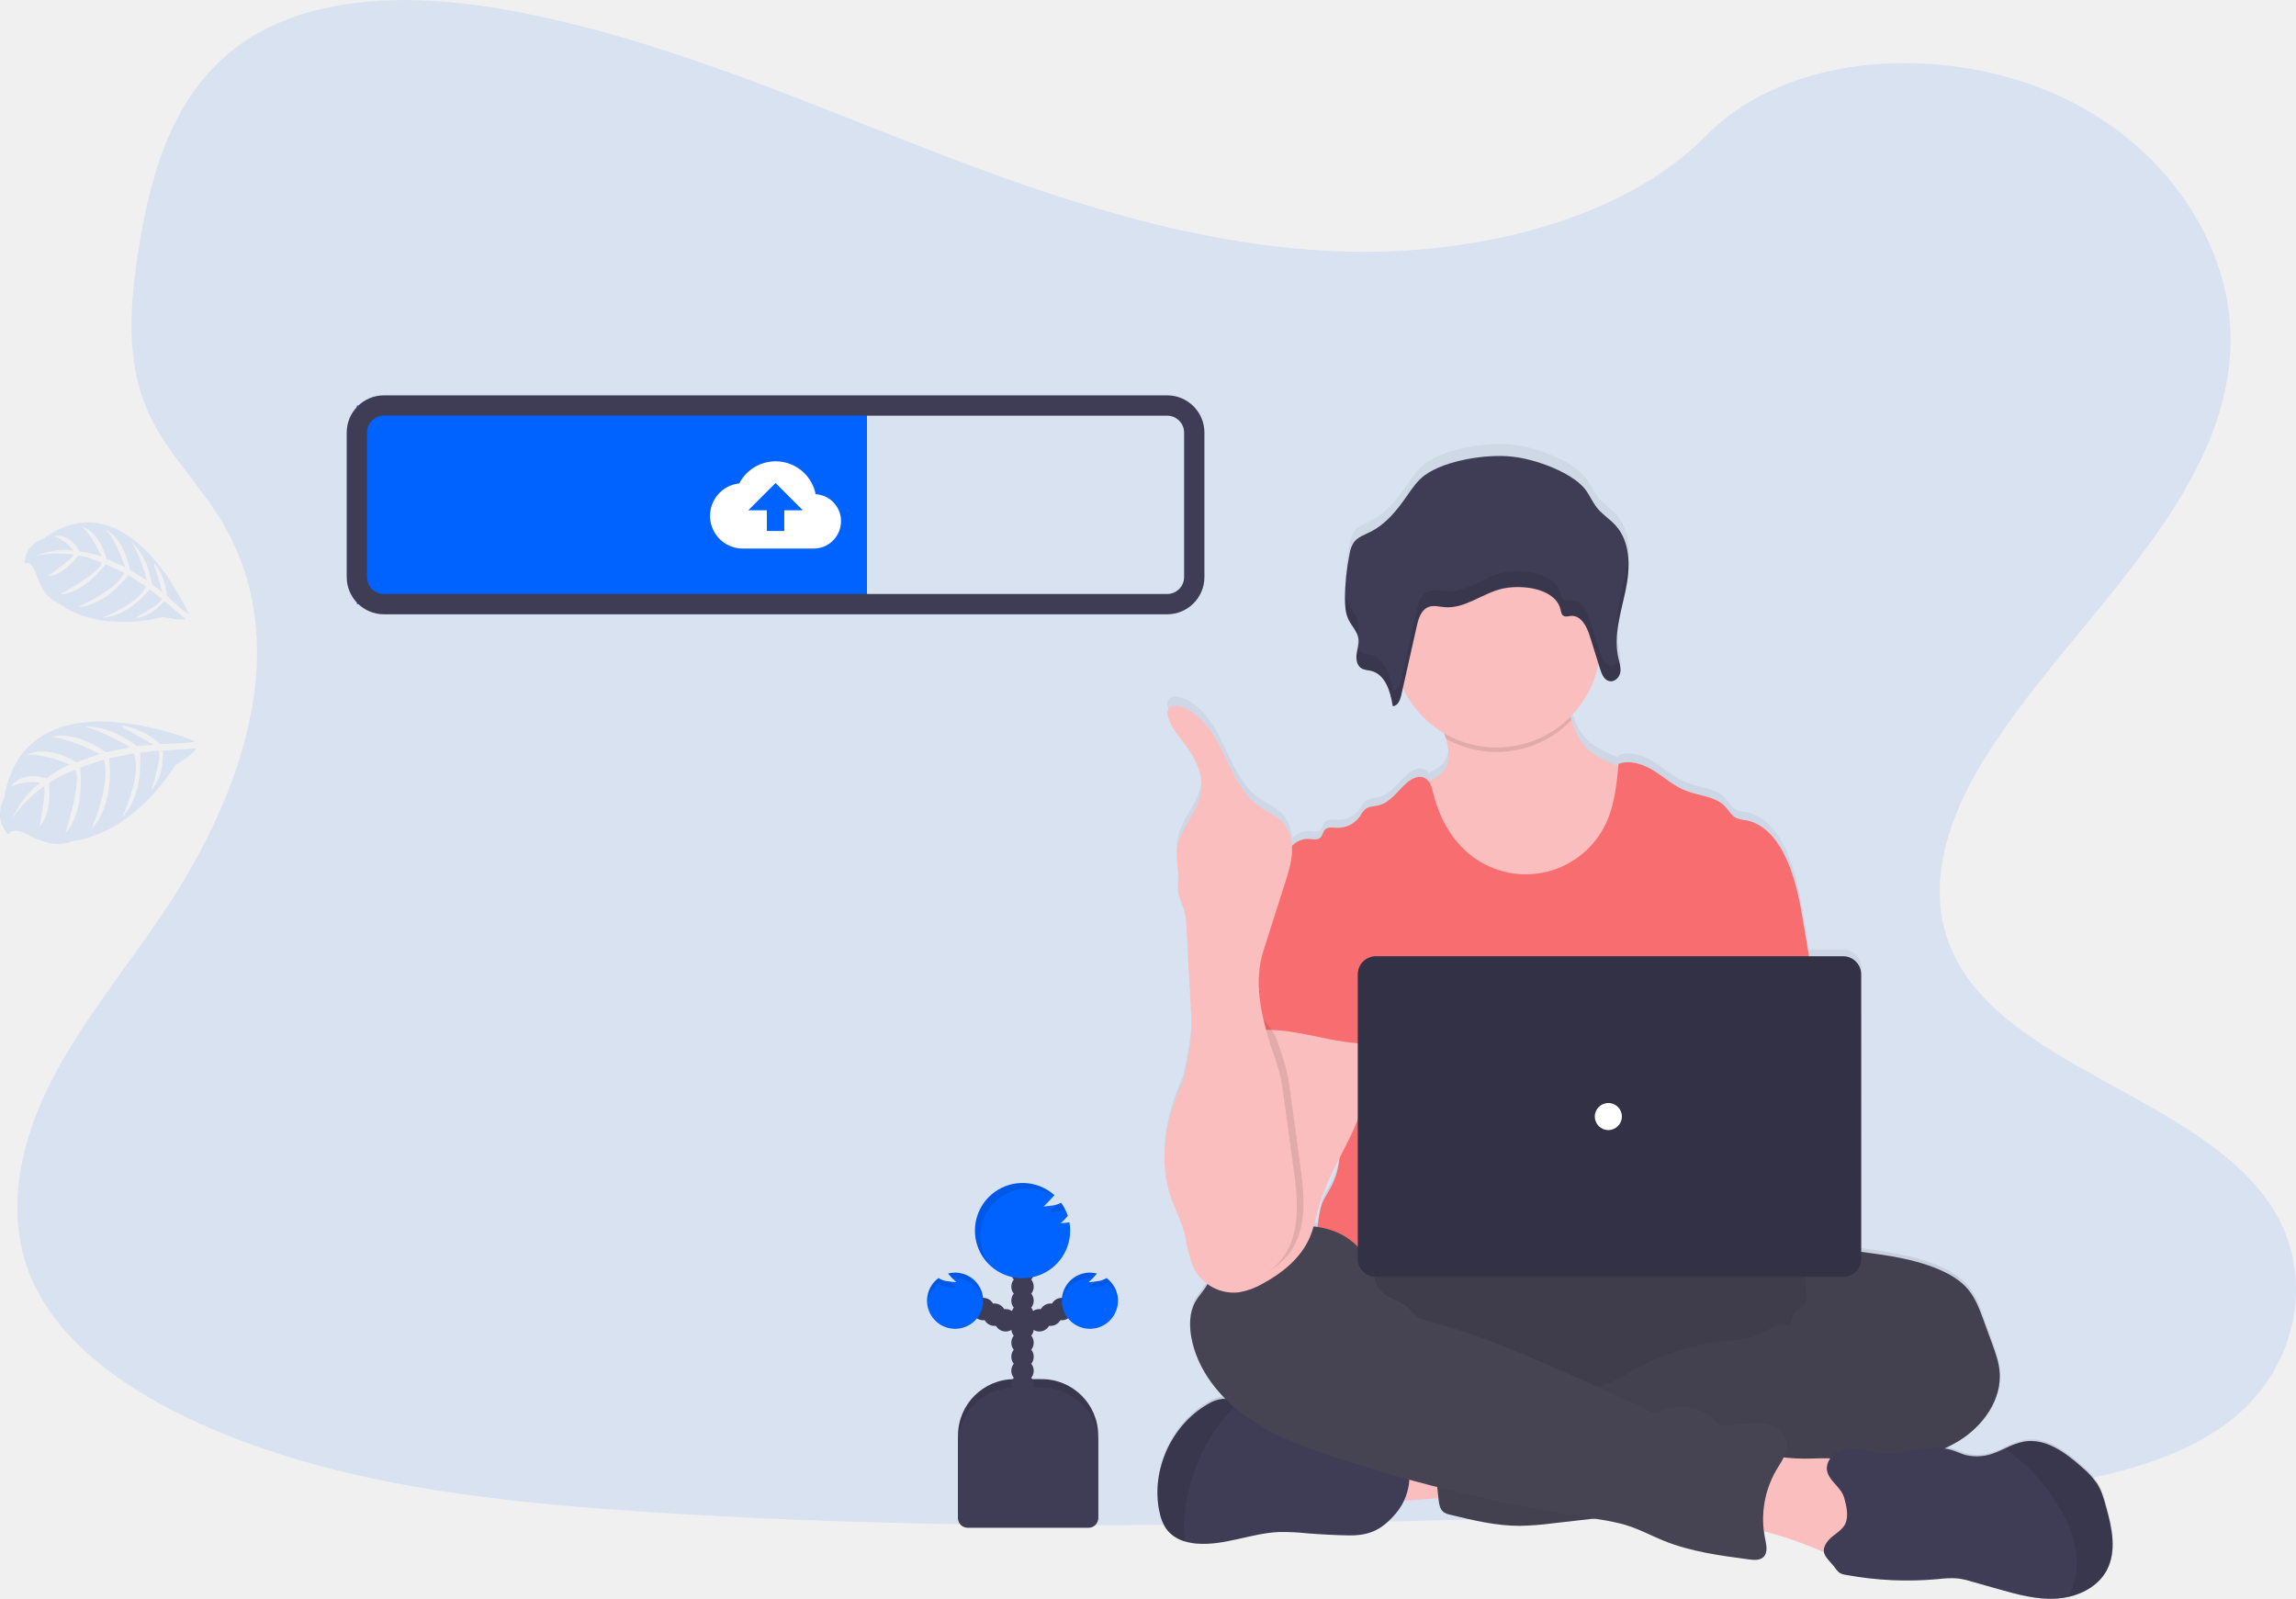
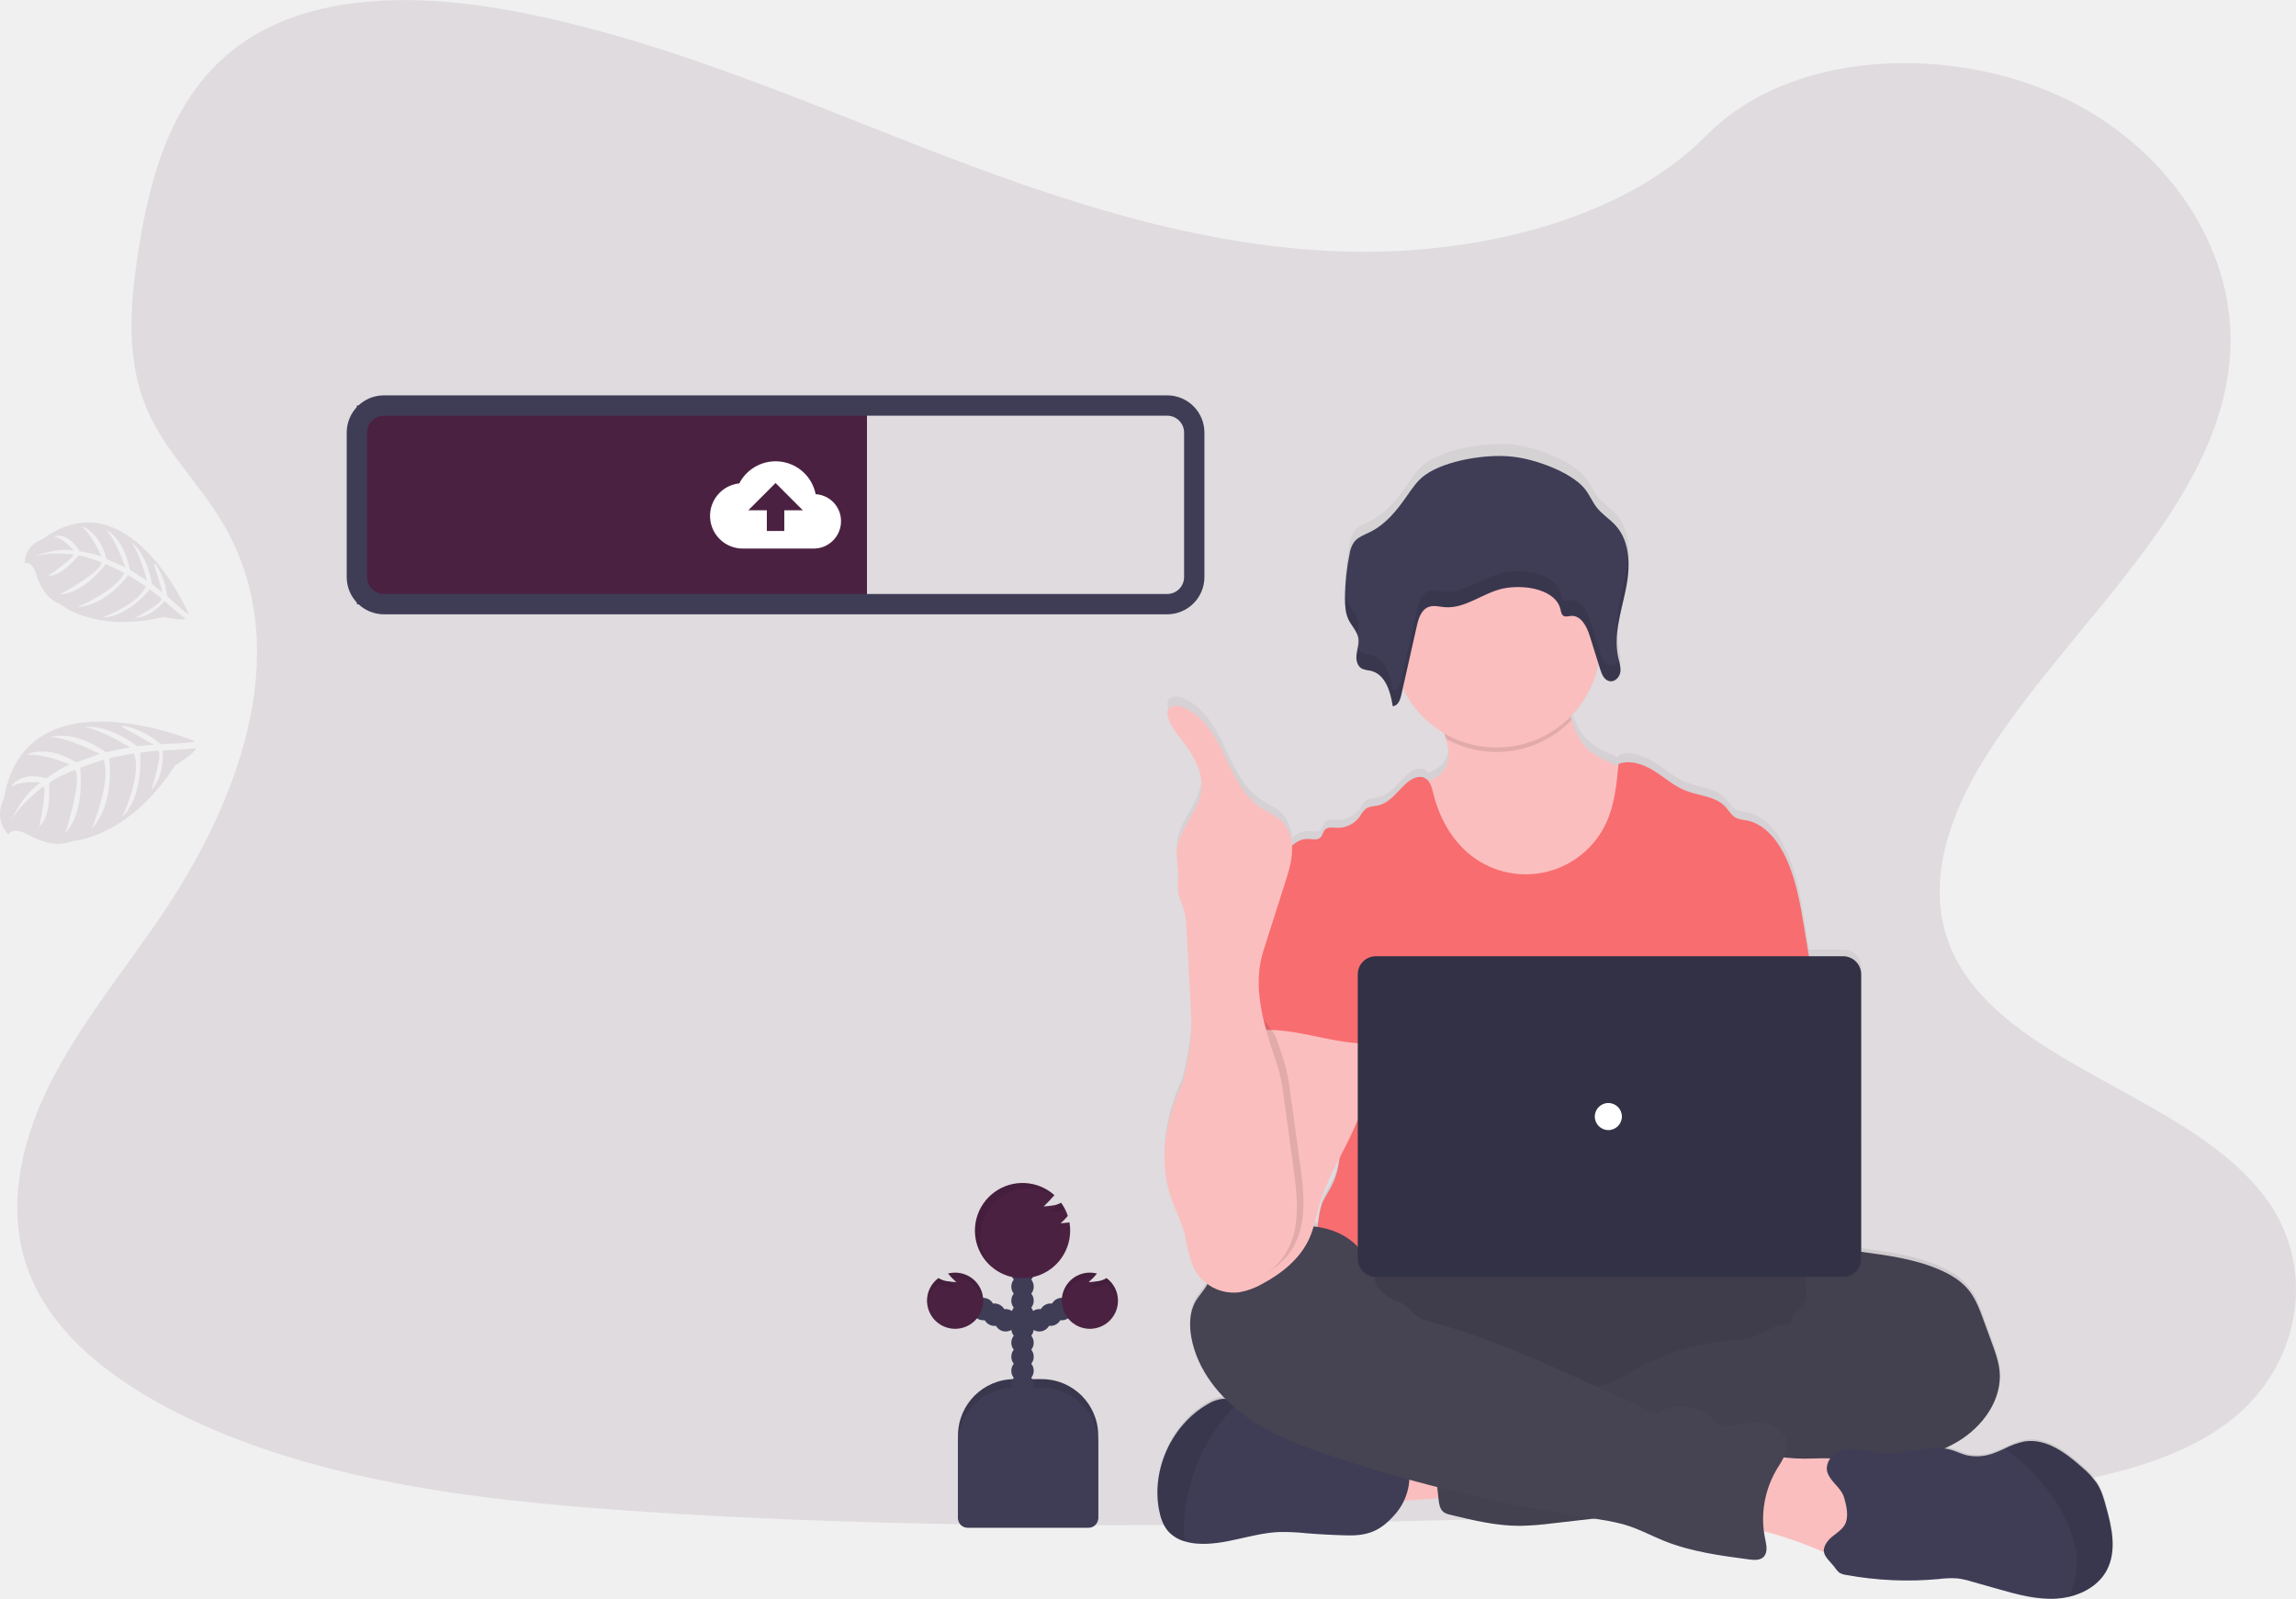
<svg xmlns="http://www.w3.org/2000/svg" data-name="Layer 1" width="1017.23" height="708.31">
  <defs>
    <linearGradient id="a" x1="815.82" y1="804.15" x2="815.82" y2="292.5" gradientUnits="userSpaceOnUse">
      <stop offset="0" stop-color="gray" stop-opacity=".25" />
      <stop offset=".54" stop-color="gray" stop-opacity=".12" />
      <stop offset="1" stop-color="gray" stop-opacity=".1" />
    </linearGradient>
  </defs>
-   <path d="M594.24 111.4c-64.72-2.25-126.36-23.14-185.23-46S291.85 17.21 228.68 5.15c-40.63-7.79-87.09-8.89-119.83 12.89-31.5 21-41.68 57.15-47.16 90.72-4.11 25.27-6.54 51.85 4.75 75.5 7.83 16.42 21.74 30.22 31.36 45.95 33.46 54.72 9.81 122.2-26.46 175.63-17 25.06-36.74 49-49.87 75.66s-19.2 57.25-7.72 84.47c11.39 27 38.52 47.24 67.9 61.49 59.69 28.94 130 37.23 198.62 41.92 151.82 10.39 304.46 5.89 456.68 1.39 56.34-1.67 112.92-3.36 168.34-12.07 30.78-4.84 62.56-12.52 84.9-31 28.36-23.53 35.39-63.38 16.39-92.88-31.88-49.49-120-61.79-142.31-114.9-12.27-29.23.33-61.8 18.15-88.91 38.24-58.17 102.33-109.19 105.71-175.68 2.32-45.66-28.49-91.39-76.13-113-49.94-22.65-119.18-19.8-156 17.69-37.96 38.51-104.62 53.36-161.76 51.38z" fill="#0062ff" opacity=".1" />
-   <path d="M86.35 328.36s-74.74-31.44-84.57 25.25c0 0-5.11 8.84 2 16.14 0 0 1.53-3.92 8.75.13a37.17 37.17 0 008.16 3.32 18.36 18.36 0 0011.62-.62s24.59-1.33 45.27-33.5c0 0 8.87-5.48 9.31-7.54l-14.82 1s1.14 10.85-5 17.36c0 0 5.44-16.84 2.83-17.31-.53-.1-7.83.86-7.83.86s1.89 18.87-8 28.63c0 0 9.18-19.19 5.19-28.29l-10.94 2.11s3 19.85-7.82 31.39c0 0 8.9-20.4 5.46-30.76l-10.47 3.52s2.52 19.41-6.53 29c0 0 7.9-24.61 4.18-28 0 0-9.42 3.82-11.43 6 0 0 1.49 14-4.26 19.05 0 0 3.53-17 1.78-17.7 0 0-10.94 8.24-14.28 15.35 0 0 4.16-10.86 12.91-17 0 0-7.35-1.24-13 1.83 0 0 3.78-7.21 15.65-3.79 0 0 8.79-6.09 10.55-6 0 0-11.23-5-19.34-4.38 0 0 8.7-5 22.08 3.35l10.45-3.77s-14.5-7.43-21.76-7.4c0 0 9.66-3.74 24.47 6.66l10.7-2.18s-12-7.35-20.09-9.06c0 0 9.7-1.54 23.18 8.55l7.31-.61s-8.85-5.22-11.53-6.49-2.56-2.09-2.56-2.09a34.89 34.89 0 0117.16 8.26s15.16-.34 15.22-1.27zM83.61 272s-26.51-61.27-64.63-33.17c0 0-8.06 2.34-8 10.7 0 0 3.14-1.46 5.13 5.07a30.1 30.1 0 003 6.61 15 15 0 007.25 6.25s15.37 13.22 46 5.89c0 0 8.4 1.79 9.83.83l-9.36-7.87s-5.51 7.1-12.89 7.44c0 0 12.83-6.9 11.55-8.67-.26-.36-5.15-3.94-5.15-3.94s-9.62 12.28-21 12.47c0 0 16.39-6.18 19.2-13.85l-7.7-5s-9.54 13.49-22.53 14.19c0 0 16.91-7.05 20.77-15.17l-8.23-3.87s-9.56 13-20.37 13.49c0 0 18.72-10.12 18.43-14.25 0 0-7.77-3.1-10.24-2.92 0 0-7.07 9.15-13.38 8.89 0 0 11.79-8.09 11.15-9.5 0 0-11.2-1.34-17.23 1 0 0 8.66-4.08 17.35-2.74 0 0-3.66-4.93-8.75-6.3 0 0 6.36-2.13 11.46 6.65 0 0 8.68 1.4 9.7 2.44 0 0-3.81-9.39-9-13.62 0 0 8 2 11.2 14.57l8.36 3.71s-4.38-12.68-8.72-16.79c0 0 7.87 3.28 10.75 17.9l7.6 4.79s-2.94-11.2-6.77-16.83c0 0 6.64 4.62 8.89 18.29l4.7 3.8s-2.29-8.14-3.16-10.42-.33-2.7-.33-2.7a28.65 28.65 0 015.49 14.68s9.04 8.46 9.63 7.95z" fill="#0062ff" opacity=".1" />
+   <path d="M594.24 111.4c-64.72-2.25-126.36-23.14-185.23-46S291.85 17.21 228.68 5.15c-40.63-7.79-87.09-8.89-119.83 12.89-31.5 21-41.68 57.15-47.16 90.72-4.11 25.27-6.54 51.85 4.75 75.5 7.83 16.42 21.74 30.22 31.36 45.95 33.46 54.72 9.81 122.2-26.46 175.63-17 25.06-36.74 49-49.87 75.66s-19.2 57.25-7.72 84.47c11.39 27 38.52 47.24 67.9 61.49 59.69 28.94 130 37.23 198.62 41.92 151.82 10.39 304.46 5.89 456.68 1.39 56.34-1.67 112.92-3.36 168.34-12.07 30.78-4.84 62.56-12.52 84.9-31 28.36-23.53 35.39-63.38 16.39-92.88-31.88-49.49-120-61.79-142.31-114.9-12.27-29.23.33-61.8 18.15-88.91 38.24-58.17 102.33-109.19 105.71-175.68 2.32-45.66-28.49-91.39-76.13-113-49.94-22.65-119.18-19.8-156 17.69-37.96 38.51-104.62 53.36-161.76 51.38z" fill="#4B2142" opacity=".1" />
+   <path d="M86.35 328.36s-74.74-31.44-84.57 25.25c0 0-5.11 8.84 2 16.14 0 0 1.53-3.92 8.75.13a37.17 37.17 0 008.16 3.32 18.36 18.36 0 0011.62-.62s24.59-1.33 45.27-33.5c0 0 8.87-5.48 9.31-7.54l-14.82 1s1.14 10.85-5 17.36c0 0 5.44-16.84 2.83-17.31-.53-.1-7.83.86-7.83.86s1.89 18.87-8 28.63c0 0 9.18-19.19 5.19-28.29l-10.94 2.11s3 19.85-7.82 31.39c0 0 8.9-20.4 5.46-30.76l-10.47 3.52s2.52 19.41-6.53 29c0 0 7.9-24.61 4.18-28 0 0-9.42 3.82-11.43 6 0 0 1.49 14-4.26 19.05 0 0 3.53-17 1.78-17.7 0 0-10.94 8.24-14.28 15.35 0 0 4.16-10.86 12.91-17 0 0-7.35-1.24-13 1.83 0 0 3.78-7.21 15.65-3.79 0 0 8.79-6.09 10.55-6 0 0-11.23-5-19.34-4.38 0 0 8.7-5 22.08 3.35l10.45-3.77s-14.5-7.43-21.76-7.4c0 0 9.66-3.74 24.47 6.66l10.7-2.18s-12-7.35-20.09-9.06c0 0 9.7-1.54 23.18 8.55l7.31-.61s-8.85-5.22-11.53-6.49-2.56-2.09-2.56-2.09a34.89 34.89 0 0117.16 8.26s15.16-.34 15.22-1.27zM83.61 272s-26.51-61.27-64.63-33.17c0 0-8.06 2.34-8 10.7 0 0 3.14-1.46 5.13 5.07a30.1 30.1 0 003 6.61 15 15 0 007.25 6.25s15.37 13.22 46 5.89c0 0 8.4 1.79 9.83.83l-9.36-7.87s-5.51 7.1-12.89 7.44c0 0 12.83-6.9 11.55-8.67-.26-.36-5.15-3.94-5.15-3.94s-9.62 12.28-21 12.47c0 0 16.39-6.18 19.2-13.85l-7.7-5s-9.54 13.49-22.53 14.19c0 0 16.91-7.05 20.77-15.17l-8.23-3.87s-9.56 13-20.37 13.49c0 0 18.72-10.12 18.43-14.25 0 0-7.77-3.1-10.24-2.92 0 0-7.07 9.15-13.38 8.89 0 0 11.79-8.09 11.15-9.5 0 0-11.2-1.34-17.23 1 0 0 8.66-4.08 17.35-2.74 0 0-3.66-4.93-8.75-6.3 0 0 6.36-2.13 11.46 6.65 0 0 8.68 1.4 9.7 2.44 0 0-3.81-9.39-9-13.62 0 0 8 2 11.2 14.57l8.36 3.71s-4.38-12.68-8.72-16.79c0 0 7.87 3.28 10.75 17.9l7.6 4.79s-2.94-11.2-6.77-16.83c0 0 6.64 4.62 8.89 18.29l4.7 3.8s-2.29-8.14-3.16-10.42-.33-2.7-.33-2.7a28.65 28.65 0 015.49 14.68s9.04 8.46 9.63 7.95z" fill="#4B2142" opacity=".1" />
  <path d="M1024.66 763c-1-3.62-2-7.29-4-10.44a36.28 36.28 0 00-6.56-7.17c-7.25-6.59-16.16-13.28-25.77-11.61a34 34 0 00-8.56 3.12c-1.4.65-2.81 1.3-4.25 1.85a21.2 21.2 0 01-12.83 1.12c-2.2-.59-4.25-1.65-6.42-2.31a20.72 20.72 0 00-3.16-.68 58.18 58.18 0 006.1-3.21C970 727 978.61 715 977.4 702.3c-.4-4.3-1.88-8.41-3.34-12.46q-1.92-5.31-3.85-10.63c-1.66-4.61-3.37-9.3-6.41-13.13-3.38-4.26-8.18-7.15-13.14-9.31-10.66-4.63-22.31-6.26-33.81-7.84l-.8-.11V524.58a8 8 0 00-8-8.05h-15.13l-2-12.23c-1.91-11.61-3.88-23.45-9.23-33.91-3.5-6.85-9.08-13.37-16.59-14.72a16.54 16.54 0 01-4.32-1c-2.2-1.08-3.4-3.48-5.1-5.26-4.36-4.57-11.45-4.64-17.3-7-5.16-2.05-9.38-5.92-14.08-8.89s-10.55-5.09-15.76-3.15c0 .38-.07.75-.11 1.13l-3.34-1.5c-3.6-1.66-7.28-3.38-10.17-6.12-3.72-3.51-5.7-8.14-7.24-13.08-.16-.52-.31-1-.46-1.55a46.53 46.53 0 0012.44-23.77c.27.87.55 1.75.82 2.63a13.88 13.88 0 001 2.59 6.86 6.86 0 00.47.79 5.1 5.1 0 001.22 1.27 3.41 3.41 0 001.61.63 3 3 0 00.84 0 4.62 4.62 0 003.36-2.87 6 6 0 00.35-1.22 6.31 6.31 0 00.07-.76v-1.8c0-.2-.06-.4-.1-.59s0-.11 0-.16c-.05-.26-.11-.51-.16-.77a1 1 0 010-.17l-.15-.63-.09-.38v-.1c-.1-.39-.19-.79-.28-1.19a34.44 34.44 0 01-.55-10.57 114.49 114.49 0 012.86-15.36l.21-.91.24-1.06c.16-.72.31-1.44.46-2.16.13-.61.25-1.23.36-1.85s.19-1.09.27-1.64v-.2a47.52 47.52 0 00.49-11.28c-.47-5.23-2.09-10.18-5.65-14.13-2.51-2.79-5.81-4.85-8.14-7.78-2.19-2.75-3.42-6.13-5.68-8.82-6.25-7.46-22.28-13.21-32.12-14.21-11.27-1.14-29.48 1.74-38.56 8.4-3.36 2.46-5.66 6-8 9.37-4.3 6.26-9.19 12.5-16.08 16-2.61 1.32-5.59 2.32-7.32 4.62a12.59 12.59 0 00-2 5.19 102.21 102.21 0 00-2.06 19.8 24.41 24.41 0 001.1 8.6c.14.38.31.77.49 1.14.16.33.34.66.53 1l.12.21a41.55 41.55 0 013.21 5.45 7.9 7.9 0 01.48 1.66 12.29 12.29 0 01-.28 4.39c0 .22-.08.43-.13.64l-.09.46c0 .14 0 .29-.08.43q-.12.65-.21 1.29c0 .3-.06.61-.07.92a7.51 7.51 0 00.69 3.6 4.58 4.58 0 00.47.76 4 4 0 001.35 1.15 15.14 15.14 0 003.7.88c3.74.84 6.08 3.7 7.6 7.21a25.46 25.46 0 01.89 2.41 42.63 42.63 0 011.4 6.27c1.7-.09 2.69-1.59 3.29-3.23a15.2 15.2 0 00.47-1.65c.23-1.05.46-2.1.7-3.15a46.49 46.49 0 0018.26 20.12c.28.82.55 1.65.8 2.49 1.31 4.53 1.94 9.28-.33 13.24-1.62 2.81-4.35 4.55-7.39 5.75a4.89 4.89 0 00-1.65-1.41c-2.64-1.32-5.8.29-8 2.26-4 3.62-7.26 8.81-12.53 10-1.9.44-4 .35-5.59 1.51a12.92 12.92 0 00-2.59 3.41 11.93 11.93 0 01-10.24 5.1c-1.83-.09-4-.51-5.25.83-.93 1-1 2.59-2 3.54-1.35 1.32-3.54.67-5.42.59a10 10 0 00-7.25 3.14 17.06 17.06 0 00-4.36-10.9c-2.7-2.78-6.45-4.21-9.65-6.39-8-5.44-12-15-16.17-23.76s-9.67-18-18.77-21.19c-2.09-.74-5-.8-5.94 1.23a4.43 4.43 0 00-.15 2.65c.88 4.66 4.2 8.4 7.07 12.15 4.83 6.32 8.88 14.05 7.71 21.95-1.37 9.35-9.7 16.61-10.7 26-.44 4.14.61 8.3.6 12.46 0 2.6-.41 5.23.15 7.76a52.63 52.63 0 002.11 5.65 33.09 33.09 0 011.38 9.31q1.06 19.88 2.11 39.77c.53 9.89-1.63 19.65-3.81 29.38a92.19 92.19 0 00-6.26 18c-2.46 10.83-2.53 22.37 1 32.91 1.89 5.73 4.79 11.1 6.34 16.93 0 .13.06.25.09.37.15 1.24.32 2.48.55 3.71a35.66 35.66 0 001.11 4.2 29.93 29.93 0 002.2 6.87 19.22 19.22 0 006 7c-1.44 2.82-3.77 5.09-5.32 7.85-2.7 4.78-2.81 10.65-1.83 16.07 1.89 10.46 7.54 19.81 15 27.41a8.68 8.68 0 00-1 0 15.68 15.68 0 00-6.84 2.45c-15.79 9.23-24.82 29-21.52 47.1.65 3.54 1.78 7.12 4.14 9.81a15.56 15.56 0 007.29 4.47 25.29 25.29 0 005.37 1c12.31 1 24.23-4.71 36.57-5.19a98.49 98.49 0 0112.25.57q8.91.74 17.86.94c9.69.23 15.15-2.35 21.34-9.6a25.88 25.88 0 003.77-5.94c5.26-.3 11.07-.76 15.28-1.11l.06.59c.23 2 .58 4.3 2.18 5.57a7.79 7.79 0 003 1.22c10.11 2.49 20.34 5 30.74 5a129.72 129.72 0 0014.6-1.13l18.3-2.11a93.21 93.21 0 0115.71 3.42c5.28 1.8 10.22 4.47 15.38 6.57 12 4.87 24.92 6.61 37.71 8.31 2.18.29 4.68.49 6.3-1 2.08-2 1.38-5.35.8-8.15-.24-1.14-.42-2.3-.57-3.46a173.5 173.5 0 0125.26 8.77l1.44.63c.41 2.18 2.43 3.93 4.36 6.28a15.9 15.9 0 002.21 2.73 7.25 7.25 0 003.17 1.15 148.12 148.12 0 0041 1.85 42 42 0 018.45-.29 35.64 35.64 0 016.1 1.38l11.58 3.31c8.53 2.45 17.28 4.92 26.13 4.37a34.71 34.71 0 005.34-.77c7-1.62 13.53-5.54 16.89-11.84 4.51-8.57 2.32-19.1-.25-28.46zM685 606.59a36.39 36.39 0 01-3.34 12.51c-1.24 2.51-2.84 4.82-4 7.34-1.1 2.28-1.92 6.59-2.41 11.32-.6-.1-1.21-.19-1.81-.26.89-3.12 1.56-6.32 2.45-9.45 2.11-7.44 5.58-14.47 9.11-21.46z" transform="translate(-91.39 -95.85)" fill="url(#a)" />
  <path d="M609.02 664.54c-2.11-4.8-4.11-10.32-2-15.12a12.85 12.85 0 016.65-6.25 32 32 0 019-2.22 125.61 125.61 0 0129.26-.4c.71 5.62-.79 11.32-2.08 16.75-1.17 5-1.84 5.74-7 6-3.34.18-33.04 3.01-33.83 1.24z" fill="#fbbebe" />
  <ellipse cx="698.07" cy="592.16" rx="143" ry="40" fill="#464353" />
  <ellipse cx="698.07" cy="592.16" rx="143" ry="40" opacity=".1" />
  <path d="M723.71 381a44.49 44.49 0 01-22.94 20.84 57.58 57.58 0 01-18.16 3.46c-6.79.31-13.72-.13-20.1-2.45-8.56-3.1-15.67-9.44-21-16.83s-9-15.83-12.19-24.34c-1.68-4.43-3.28-9.15-2.49-13.83 5.15-1.17 10.79-2.89 13.45-7.46 2.27-3.92 1.64-8.62.33-13.1-.37-1.27-.8-2.53-1.23-3.74-1-2.9-4.45-8.41-2.05-10.89 1.53-1.57 7.94-2.37 10.15-3.39 6.81-3.14 13.09-7.68 20.57-9.17 6.47-1.29 13.15-.08 19.61 1.26a6.45 6.45 0 012.42.87 5.82 5.82 0 011.8 2.7c1.84 4.48 2.92 9.43 4.4 14.1 1.54 4.89 3.52 9.48 7.23 12.95 2.89 2.71 6.57 4.41 10.17 6.06l8.86 4.06a11.65 11.65 0 014.19 2.71 10.61 10.61 0 012 5.44 50.82 50.82 0 01-5.02 30.75z" fill="#fbbebe" />
  <path d="M696.24 319.03a46 46 0 01-55.63 8.26c-.37-1.27-.8-2.53-1.23-3.74-1-2.9-4.45-8.41-2.05-10.89 1.53-1.57 7.94-2.37 10.15-3.39 6.81-3.14 13.09-7.68 20.57-9.17 6.47-1.29 13.15-.08 19.61 1.26a6.45 6.45 0 012.42.87 5.82 5.82 0 011.8 2.7c1.8 4.48 2.88 9.43 4.36 14.1z" opacity=".1" />
  <circle cx="663.07" cy="285.16" r="46" fill="#fbbebe" />
  <path d="M803.22 434.45l-3.78-22.9c-1.91-11.49-3.88-23.2-9.22-33.55-3.51-6.78-9.08-13.24-16.59-14.58a16.05 16.05 0 01-4.32-1c-2.2-1.06-3.4-3.44-5.09-5.2-4.36-4.52-11.46-4.59-17.3-6.89-5.16-2-9.38-5.85-14.08-8.79s-10.55-5-15.75-3.12c-.84 8.95-1.73 18.1-5.53 26.25a39.28 39.28 0 01-59.26 14.76c-8.91-6.71-14.62-17.06-17.28-27.89-.65-2.64-1.39-5.67-3.82-6.88-2.63-1.32-5.79.28-8 2.22-4.05 3.59-7.27 8.73-12.53 9.94-1.9.44-4 .35-5.58 1.5a12.7 12.7 0 00-2.6 3.37 12 12 0 01-10.23 5.06c-1.83-.09-4-.51-5.25.82-.93 1-1 2.56-2 3.49-1.35 1.31-3.54.67-5.42.6-3.56-.15-6.87 2.13-8.91 5s-3 6.42-4 9.86c10.93 24.34 20.93 48.71 31.86 73.05a6.23 6.23 0 01.79 3 7.31 7.31 0 01-1.36 3c-5.36 8.61-5.19 19.44-4.6 29.56s1.31 20.81-3.21 29.88c-1.23 2.49-2.83 4.77-4 7.26-2.74 5.64-3.73 23.68-2.13 29.74h226c-4.31-11.85-2.67-35.63-1.77-48.21.63-8.8-1-17.59-1.7-26.39-1.47-17.97-.37-35.02-3.34-52.96z" fill="#f86d70" />
  <path d="M814.79 555.01c3.33-1.27 7-.81 10.57-.33 11.49 1.57 23.15 3.18 33.8 7.77 5 2.14 9.76 5 13.14 9.21 3 3.79 4.75 8.43 6.41 13l3.84 10.49c1.46 4 2.94 8.08 3.35 12.33 1.2 12.59-7.41 24.46-18.24 31s-23.58 8.87-36 11.31-24.89 5.14-37.26 8a150 150 0 01-17.53 3.45c-13.24 1.5-27.08-.71-39.66 3.67-5 1.75-9.91 4.35-15.1 5.56a93.93 93.93 0 01-10.43 1.68l-23.81 2.72a129.89 129.89 0 01-14.6 1.12c-10.4 0-20.63-2.46-30.73-4.92a7.77 7.77 0 01-3-1.21c-1.6-1.26-1.95-3.49-2.18-5.51q-1.53-13.41-2.68-26.85c-.24-2.91-.42-6.06 1.17-8.51 2-3 5.9-3.94 9.46-4.52a246.88 246.88 0 0145.68-3.17c5.81-5.81 15.39-5.84 23-9a68.39 68.39 0 008.11-4.41 106 106 0 0144.51-14.07 41.45 41.45 0 009.11-1.3c5.89-1.83 11.26-6.81 17.31-5.59.75-2.07 1.27-4.84 3-6.26.86-.73 1.92-1.22 2.71-2 1.67-1.69 1.82-4.35 1.57-6.71s-.81-4.78-.2-7.08a9.79 9.79 0 011.11-2.47c3.01-5.26 7.54-7.9 13.57-7.4z" fill="#464353" />
  <path d="M814.79 555.01c3.33-1.27 7-.81 10.57-.33 11.49 1.57 23.15 3.18 33.8 7.77 5 2.14 9.76 5 13.14 9.21 3 3.79 4.75 8.43 6.41 13l3.84 10.49c1.46 4 2.94 8.08 3.35 12.33 1.2 12.59-7.41 24.46-18.24 31s-23.58 8.87-36 11.31-24.89 5.14-37.26 8a150 150 0 01-17.53 3.45c-13.24 1.5-27.08-.71-39.66 3.67-5 1.75-9.91 4.35-15.1 5.56a93.93 93.93 0 01-10.43 1.68l-23.81 2.72a129.89 129.89 0 01-14.6 1.12c-10.4 0-20.63-2.46-30.73-4.92a7.77 7.77 0 01-3-1.21c-1.6-1.26-1.95-3.49-2.18-5.51q-1.53-13.41-2.68-26.85c-.24-2.91-.42-6.06 1.17-8.51 2-3 5.9-3.94 9.46-4.52a246.88 246.88 0 0145.68-3.17c5.81-5.81 15.39-5.84 23-9a68.39 68.39 0 008.11-4.41 106 106 0 0144.51-14.07 41.45 41.45 0 009.11-1.3c5.89-1.83 11.26-6.81 17.31-5.59.75-2.07 1.27-4.84 3-6.26.86-.73 1.92-1.22 2.71-2 1.67-1.69 1.82-4.35 1.57-6.71s-.81-4.78-.2-7.08a9.79 9.79 0 011.11-2.47c3.01-5.26 7.54-7.9 13.57-7.4z" opacity=".05" />
  <path d="M618.22 670.72c-6.19 7.17-11.64 9.73-21.33 9.5q-8.94-.21-17.86-.93a100.2 100.2 0 00-12.24-.57c-12.34.48-24.25 6.13-36.56 5.14a25.92 25.92 0 01-5.37-1 15.63 15.63 0 01-7.25-4.41c-2.36-2.67-3.49-6.21-4.14-9.71-3.29-17.94 5.73-37.48 21.52-46.61a15.78 15.78 0 016.84-2.43 16.21 16.21 0 016.92 1.52l.15.06a52.33 52.33 0 0117.14 11.44 9.66 9.66 0 002.62 2.11 9 9 0 003.09.58l13.14.83a31.14 31.14 0 016.6.91 52.46 52.46 0 016.94 3c7.07 3.16 14.91 4 22.55 5.22a3.37 3.37 0 012 .8 3.13 3.13 0 01.62 1.3 25.51 25.51 0 01-5.38 23.25z" fill="#3f3d56" />
  <path d="M548.86 621.28a78.9 78.9 0 00-13.15 16.44 82.28 82.28 0 00-10.74 32.54 60.4 60.4 0 00-.11 12.61 15.63 15.63 0 01-7.25-4.42c-2.36-2.67-3.49-6.21-4.14-9.71-3.29-17.94 5.73-37.48 21.52-46.61a15.78 15.78 0 016.84-2.43 16.21 16.21 0 016.92 1.52z" opacity=".1" />
  <path d="M803.35 646.15c7.35-.2 15.6-.57 21 4.38 5.15 4.68 5.83 12.4 6.17 19.35l.39 8.07c.12 2.46.22 5-.77 7.28-1.76 4-6.59 5.93-11 5.7s-8.46-2.16-12.49-3.9a175.7 175.7 0 00-34-10.71q.57-8.37 1.9-16.66c.61-3.83.71-10.24 3.27-13.42 2.71-3.36 6.24-1.54 9.92-.92a79.63 79.63 0 0015.61.83z" fill="#fbbebe" />
  <path d="M609.13 565.07c0 1-1.57 0-1.71-1.07-1.1-8.09-7.52-14.76-15-18s-16-3.41-24.1-2.64c-12.25 1.16-25.95 5.85-30.48 17.3-1.06 2.68-1.54 5.58-2.84 8.15-1.44 2.82-3.79 5.07-5.35 7.81-2.69 4.74-2.8 10.55-1.83 15.91 2.61 14.3 12.39 26.53 24.24 35s25.7 13.53 39.51 18.09a685.19 685.19 0 00112 26.75c6.16.93 12.38 1.79 18.28 3.77 5.28 1.77 10.22 4.42 15.38 6.5 12 4.82 24.91 6.54 37.7 8.23 2.18.28 4.68.48 6.29-1 2.08-1.93 1.39-5.29.8-8.06a43.35 43.35 0 015.09-30.74c2.14-3.6 4.92-7.29 4.52-11.46-.48-4.86-5.32-8.3-10.14-9.08s-9.72.37-14.56 1c-1.67.22-3.49.36-5-.49a9.89 9.89 0 01-1.94-1.72 21.93 21.93 0 00-25.54-3.57c-1.79 1-4.5-1.23-6.36-2.07l-21.01-9.53c-24.16-10.93-48.44-21.91-74-28.83a15.54 15.54 0 01-5.7-2.37c-1.27-1-2.18-2.36-3.35-3.47-2.55-2.41-6.1-3.37-9.16-5.08s-6.46-5.9-5.74-9.33z" fill="#464353" />
  <path d="M933.32 695.76c-3.36 6.23-9.88 10.11-16.88 11.71a33.5 33.5 0 01-5.34.76c-8.85.55-17.59-1.9-26.12-4.32l-11.58-3.28a36.55 36.55 0 00-6.1-1.36 41.86 41.86 0 00-8.44.29 149.59 149.59 0 01-41-1.84 7.23 7.23 0 01-3.17-1.13 15.75 15.75 0 01-2.21-2.71c-3.15-3.79-6.54-6-2.81-11 2.15-2.9 6.14-4.35 7.81-7.68s.6-8.06-.39-11.5c-1.35-4.75-5.79-6.8-7.38-11.16-1.19-3.29.81-7.11 3.82-8.9s6.73-1.93 10.2-1.47 6.87 1.44 10.36 1.71c10.26.82 20.75-4.47 30.6-1.49 2.17.66 4.22 1.71 6.42 2.29a21.35 21.35 0 0012.83-1.11c1.44-.54 2.85-1.19 4.25-1.83a34.23 34.23 0 018.55-3.09c9.61-1.65 18.52 5 25.77 11.49a36.44 36.44 0 016.55 7.1c2 3.12 3.06 6.75 4 10.33 2.65 9.27 4.84 19.69.26 28.19z" fill="#3f3d56" />
  <path d="M933.32 695.76c-3.36 6.23-9.88 10.11-16.88 11.71a32.69 32.69 0 003.55-17.16c-.6-9.51-4.78-18.47-10.11-26.37a93.4 93.4 0 00-11.14-13.57c-3.18-3.2-7.09-5.74-10.51-8.67a34.23 34.23 0 018.55-3.09c9.61-1.65 18.52 5 25.77 11.49a36.44 36.44 0 016.55 7.1c2 3.12 3.06 6.75 4 10.33 2.61 9.31 4.8 19.73.22 28.23z" opacity=".1" />
  <path d="M631.29 210.5c-3.36 2.43-5.66 5.92-8 9.27-4.31 6.19-9.19 12.37-16.08 15.82-2.61 1.31-5.59 2.3-7.32 4.58a12.34 12.34 0 00-1.95 5.13 101.65 101.65 0 00-2.06 19.6c0 3.28.14 6.66 1.59 9.64 1.37 2.8 3.84 5.17 4.35 8.22.39 2.38-.49 4.75-.8 7.14s.23 5.22 2.44 6.36a14.79 14.79 0 003.7.87c6.65 1.48 8.88 9.28 9.89 15.73 2.26-.13 3.28-2.72 3.75-4.83l6.93-30.81c.75-3.34 2-7.21 5.33-8.38 2.23-.77 4.67-.05 7 .15 9.15.75 16.89-6.32 25.84-8.27a33 33 0 018.71-.57c7.06.35 15.27 3.25 16.77 9.84.25 1.07.4 2.35 1.4 2.88s2 .08 3.1 0c4.48-.45 7.12 4.59 8.41 8.71l4.7 15c.7 2.27 1.88 4.94 4.34 5.23 2.27.28 4.2-1.87 4.54-4s-.4-4.34-.89-6.48c-2.21-9.85 1.17-19.93 3.23-29.8s2.43-21.21-4.48-28.81c-2.51-2.75-5.81-4.8-8.15-7.7-2.18-2.72-3.41-6.06-5.67-8.73-6.25-7.37-22.28-13.06-32.11-14-11.19-1.23-29.43 1.62-38.51 8.21z" fill="#3f3d56" />
  <path d="M713.37 294.8c-2.46-.3-3.64-3-4.34-5.23q-2.35-7.51-4.7-15c-1.29-4.13-3.93-9.17-8.41-8.71-1 .11-2.18.52-3.1 0s-1.15-1.81-1.4-2.88c-1.5-6.6-9.71-9.49-16.77-9.84a33.43 33.43 0 00-8.71.57c-9 2-16.69 9-25.84 8.27-2.36-.19-4.8-.91-7-.14-3.37 1.16-4.58 5-5.33 8.38l-6.93 30.8c-.47 2.12-1.49 4.71-3.75 4.83-1-6.44-3.24-14.24-9.89-15.72a15.72 15.72 0 01-3.7-.87 4.34 4.34 0 01-1.93-2.15c-.18.93-.39 1.86-.51 2.79-.3 2.38.23 5.22 2.44 6.36a14.79 14.79 0 003.7.87c6.65 1.48 8.88 9.28 9.89 15.73 2.26-.13 3.28-2.72 3.75-4.83l6.93-30.81c.75-3.34 2-7.21 5.33-8.38 2.23-.77 4.67-.05 7 .15 9.15.75 16.89-6.32 25.84-8.27a33 33 0 018.67-.57c7.06.35 15.27 3.25 16.77 9.84.25 1.07.4 2.35 1.4 2.88s2 .08 3.1 0c4.48-.45 7.12 4.59 8.41 8.71q2.34 7.51 4.7 15c.7 2.27 1.88 4.94 4.34 5.23 2.27.28 4.2-1.87 4.54-4a13.58 13.58 0 00-.6-5.31 4.13 4.13 0 01-3.9 2.3zm-111.54-19.04c-.51-3.05-3-5.42-4.35-8.22a16.45 16.45 0 01-1.48-6c0 1.12-.1 2.24-.11 3.37 0 3.28.14 6.66 1.59 9.64 1.11 2.27 2.94 4.27 3.86 6.58a15.06 15.06 0 00.49-5.37zm118.42-21.28c-1.82 8.72-4.66 17.6-3.78 26.34.57-6.45 2.45-12.94 3.78-19.34a51 51 0 001.16-14.82 61.14 61.14 0 01-1.16 7.82z" opacity=".1" />
  <path d="M605.77 478.65c-1.21 19.86-15.78 36.27-21.33 55.37-1.38 4.78-2.21 9.74-4.19 14.29-4 9.15-12.23 15.79-21 20.47a31.54 31.54 0 01-10.34 3.76A19.82 19.82 0 01529 561.95c-2.29-4.65-2.61-10-4-15-1.55-5.77-4.45-11.09-6.34-16.76-3.48-10.43-3.41-21.85-1-32.57a100 100 0 0110.73-26.56c.7-1.23 1.41-2.45 2.14-3.66a83.18 83.18 0 016.93-10c6-7.23 13.71-12.79 21.34-18.27a5 5 0 012-1h.12a4.83 4.83 0 012.47.58 195.56 195.56 0 0130.35 16.44c3.44 2.29 8.87 4.85 10.67 8.75s1.62 10.51 1.36 14.75z" fill="#fbbebe" />
  <path d="M566.07 387.26a10.35 10.35 0 00-2.22 3.55 167.86 167.86 0 00-14.1 57.62 5.76 5.76 0 01-.65 2.79 12.21 12.21 0 01-1.47 1.59 5.52 5.52 0 00.94 8c1.65-3.11 5.6-4.12 9.11-4.39 16.81-1.33 33.23 6.49 50.09 5.9-1.19-4.11-2.9-8.06-3.87-12.22-4.29-18.47 6.41-38.58-.15-56.37-1.31-3.56-3.5-7.06-6.95-8.62a18.51 18.51 0 00-4.45-1.18c-4.26-.77-12.74-4.06-16.86-2.74-1.52.49-2.12 1.92-3.38 2.78-1.87 1.23-4.41 1.66-6.04 3.29z" fill="#f86d70" />
  <path d="M572.96 552.61a29.49 29.49 0 01-25 14.51 19.7 19.7 0 01-8-1.47c-6.39-2.82-10-9.8-11.34-16.66s-.92-13.94-1.87-20.87c-.76-5.52-2.38-10.88-3.22-16.39-2.06-13.63 2-27.09 4.89-40.66.7-1.23 1.41-2.45 2.14-3.66a83.18 83.18 0 016.93-10c6-7.23 13.71-12.79 21.34-18.27h-8a1.37 1.37 0 012.17.95c.79 7 10.66 14 12.81 20.8 1.33 4.18 2.93 8.28 4 12.54a100.47 100.47 0 011.92 11q2.13 15.53 4.24 31c1.77 12.59 3.29 26.2-3.01 37.18z" opacity=".1" />
  <path d="M559.72 421.31l9.65-30.27c1.44-4.53 2.9-9.13 3.07-13.89s-1.08-9.75-4.41-13.15c-2.7-2.75-6.44-4.17-9.64-6.32-8-5.39-12-14.83-16.17-23.52s-9.66-17.78-18.76-21c-2.1-.74-5-.8-5.94 1.21a4.25 4.25 0 00-.15 2.62c.88 4.62 4.19 8.31 7.07 12 4.83 6.25 8.87 13.9 7.71 21.72-1.38 9.26-9.7 16.44-10.7 25.75-.44 4.1.61 8.21.6 12.34 0 2.56-.42 5.17.15 7.67a51.66 51.66 0 002.11 5.68 33.18 33.18 0 011.38 9.21l2.11 39.36c1.14 21.29-10.41 42-7.23 63 .84 5.51 2.46 10.87 3.22 16.39 1 6.93.53 14 1.87 20.87s5 13.84 11.34 16.66a19.7 19.7 0 008 1.47 29.49 29.49 0 0025-14.51c6.3-11 4.78-24.59 3.06-37.13l-4.24-31a100.47 100.47 0 00-1.92-11c-1.06-4.26-2.66-8.36-4-12.54-4.29-13.67-7.5-28.04-3.18-41.62z" fill="#fbbebe" />
  <rect x="601.57" y="423.66" width="223" height="142" rx="7.97" fill="#3f3d56" />
  <rect x="601.57" y="423.66" width="223" height="142" rx="7.97" opacity=".2" />
  <circle cx="712.57" cy="494.66" r="6" fill="#fff" />
  <path d="M449.44 611h12.11a25 25 0 0125 25v37.11h-62.11V636a25 25 0 0125-25z" fill="#3f3d56" />
  <path d="M449.44 611h12.11a25 25 0 0125 25v37.11h-62.11V636a25 25 0 0125-25z" opacity=".1" />
  <circle cx="453.02" cy="619.7" r="4.97" fill="#3f3d56" />
  <circle cx="453.02" cy="613.49" r="4.97" fill="#3f3d56" />
  <circle cx="453.02" cy="607.28" r="4.97" fill="#3f3d56" />
  <circle cx="453.02" cy="601.07" r="4.97" fill="#3f3d56" />
  <circle cx="453.02" cy="594.86" r="4.97" fill="#3f3d56" />
  <circle cx="453.02" cy="588.65" r="4.97" fill="#3f3d56" />
  <circle cx="453.02" cy="582.44" r="4.97" fill="#3f3d56" />
  <circle cx="460.47" cy="584.92" r="4.97" fill="#3f3d56" />
  <circle cx="465.44" cy="582.44" r="4.97" fill="#3f3d56" />
  <circle cx="470.41" cy="579.95" r="4.97" fill="#3f3d56" />
  <circle cx="453.02" cy="576.22" r="4.97" fill="#3f3d56" />
  <circle cx="453.02" cy="570.01" r="4.97" fill="#3f3d56" />
  <circle cx="453.02" cy="563.8" r="4.97" fill="#3f3d56" />
  <circle cx="453.02" cy="557.59" r="4.97" fill="#3f3d56" />
-   <path d="M473.61 541.56c-1.23.18-2.47.31-3.71.39a28.56 28.56 0 003.2-3.28 21.22 21.22 0 00-3-5.83 10.22 10.22 0 01-4 1.26c-1.23.18-2.47.32-3.71.4a68.41 68.41 0 004.75-5 21.1 21.1 0 106.99 15.65 20.68 20.68 0 00-.32-3.63zm16.61 24.69a9.83 9.83 0 01-4.18 1.4c-1.23.18-2.47.31-3.71.39a36.4 36.4 0 003.68-3.82 12.44 12.44 0 104.21 2z" fill="#0062ff" />
+   <path d="M473.61 541.56c-1.23.18-2.47.31-3.71.39a28.56 28.56 0 003.2-3.28 21.22 21.22 0 00-3-5.83 10.22 10.22 0 01-4 1.26c-1.23.18-2.47.32-3.71.4a68.41 68.41 0 004.75-5 21.1 21.1 0 106.99 15.65 20.68 20.68 0 00-.32-3.63zm16.61 24.69a9.83 9.83 0 01-4.18 1.4c-1.23.18-2.47.31-3.71.39a36.4 36.4 0 003.68-3.82 12.44 12.44 0 104.21 2z" fill="#4B2142" />
  <circle cx="445.56" cy="584.92" r="4.97" fill="#3f3d56" />
  <circle cx="440.59" cy="582.44" r="4.97" fill="#3f3d56" />
  <circle cx="435.62" cy="579.95" r="4.97" fill="#3f3d56" />
-   <path d="M415.81 566.25a9.78 9.78 0 004.18 1.4c1.23.18 2.47.31 3.71.39a35.42 35.42 0 01-3.68-3.82 12.44 12.44 0 11-4.21 2z" fill="#0062ff" />
+   <path d="M415.81 566.25a9.78 9.78 0 004.18 1.4c1.23.18 2.47.31 3.71.39a35.42 35.42 0 01-3.68-3.82 12.44 12.44 0 11-4.21 2z" fill="#4B2142" />
  <path d="M449.44 614.73h12.11a25 25 0 0125 25v32.87a4.24 4.24 0 01-4.24 4.24h-53.63a4.24 4.24 0 01-4.24-4.24v-32.87a25 25 0 0125-25z" fill="#3f3d56" />
  <path d="M473.99 542.92a18.83 18.83 0 01-1.6 1.52c.57 0 1.13-.09 1.7-.15-.02-.46-.05-.92-.1-1.37zm-9.06-5.94c1.25-.08 2.48-.21 3.72-.39a12 12 0 003.23-.88 21.92 21.92 0 00-1.74-2.87 7.52 7.52 0 01-2 .85 28.79 28.79 0 01-3.21 3.29zm-30.55 10.67a21.08 21.08 0 0132.5-17.76l.32-.34a21.1 21.1 0 10-27.82 31.73 21 21 0 01-5-13.63zm47.95 22.87c1.24-.08 2.48-.21 3.71-.39a9.7 9.7 0 004.18-1.4 12.43 12.43 0 015 8.8 11.38 11.38 0 00.07-1.31 12.38 12.38 0 00-5-10 9.83 9.83 0 01-4.18 1.4l-1 .12a25.37 25.37 0 01-2.78 2.78zm.5-4.24a10.19 10.19 0 011.24.09c.65-.69 1.29-1.43 1.94-2.15a12.4 12.4 0 00-15.6 12c0 .42 0 .83.06 1.24a12.42 12.42 0 0112.36-11.18zm-59.13 4.24c-1.24-.08-2.48-.21-3.71-.39a9.65 9.65 0 01-4.18-1.4 12.43 12.43 0 00-5 8.8 11.38 11.38 0 01-.07-1.31 12.38 12.38 0 015-10 9.78 9.78 0 004.18 1.4l1 .12a23.67 23.67 0 002.78 2.78zm-.5-4.24a10.36 10.36 0 00-1.25.09c-.64-.69-1.28-1.43-1.93-2.15a12.4 12.4 0 0115.6 12c0 .42 0 .83-.06 1.24a12.42 12.42 0 00-12.36-11.18z" opacity=".1" />
-   <path fill="#0062ff" d="M158.11 179.65h226v88h-226z" />
+   <path fill="#4B2142" d="M158.11 179.65h226v88h-226z" />
  <rect x="158.11" y="179.65" width="371" height="88" rx="12" fill="none" stroke="#3f3d56" stroke-miterlimit="10" stroke-width="9" />
  <path d="M361.37 218.94a18.1 18.1 0 00-33.83-4.79 14.48 14.48 0 001.57 28.88h31.42a12.11 12.11 0 0012.08-12.13 11.93 11.93 0 00-11.24-11.96zm-13.89 7.13v9.18h-7.74v-9.18h-8.21l12.08-12.09 12.08 12.09z" fill="#fff" />
</svg>
